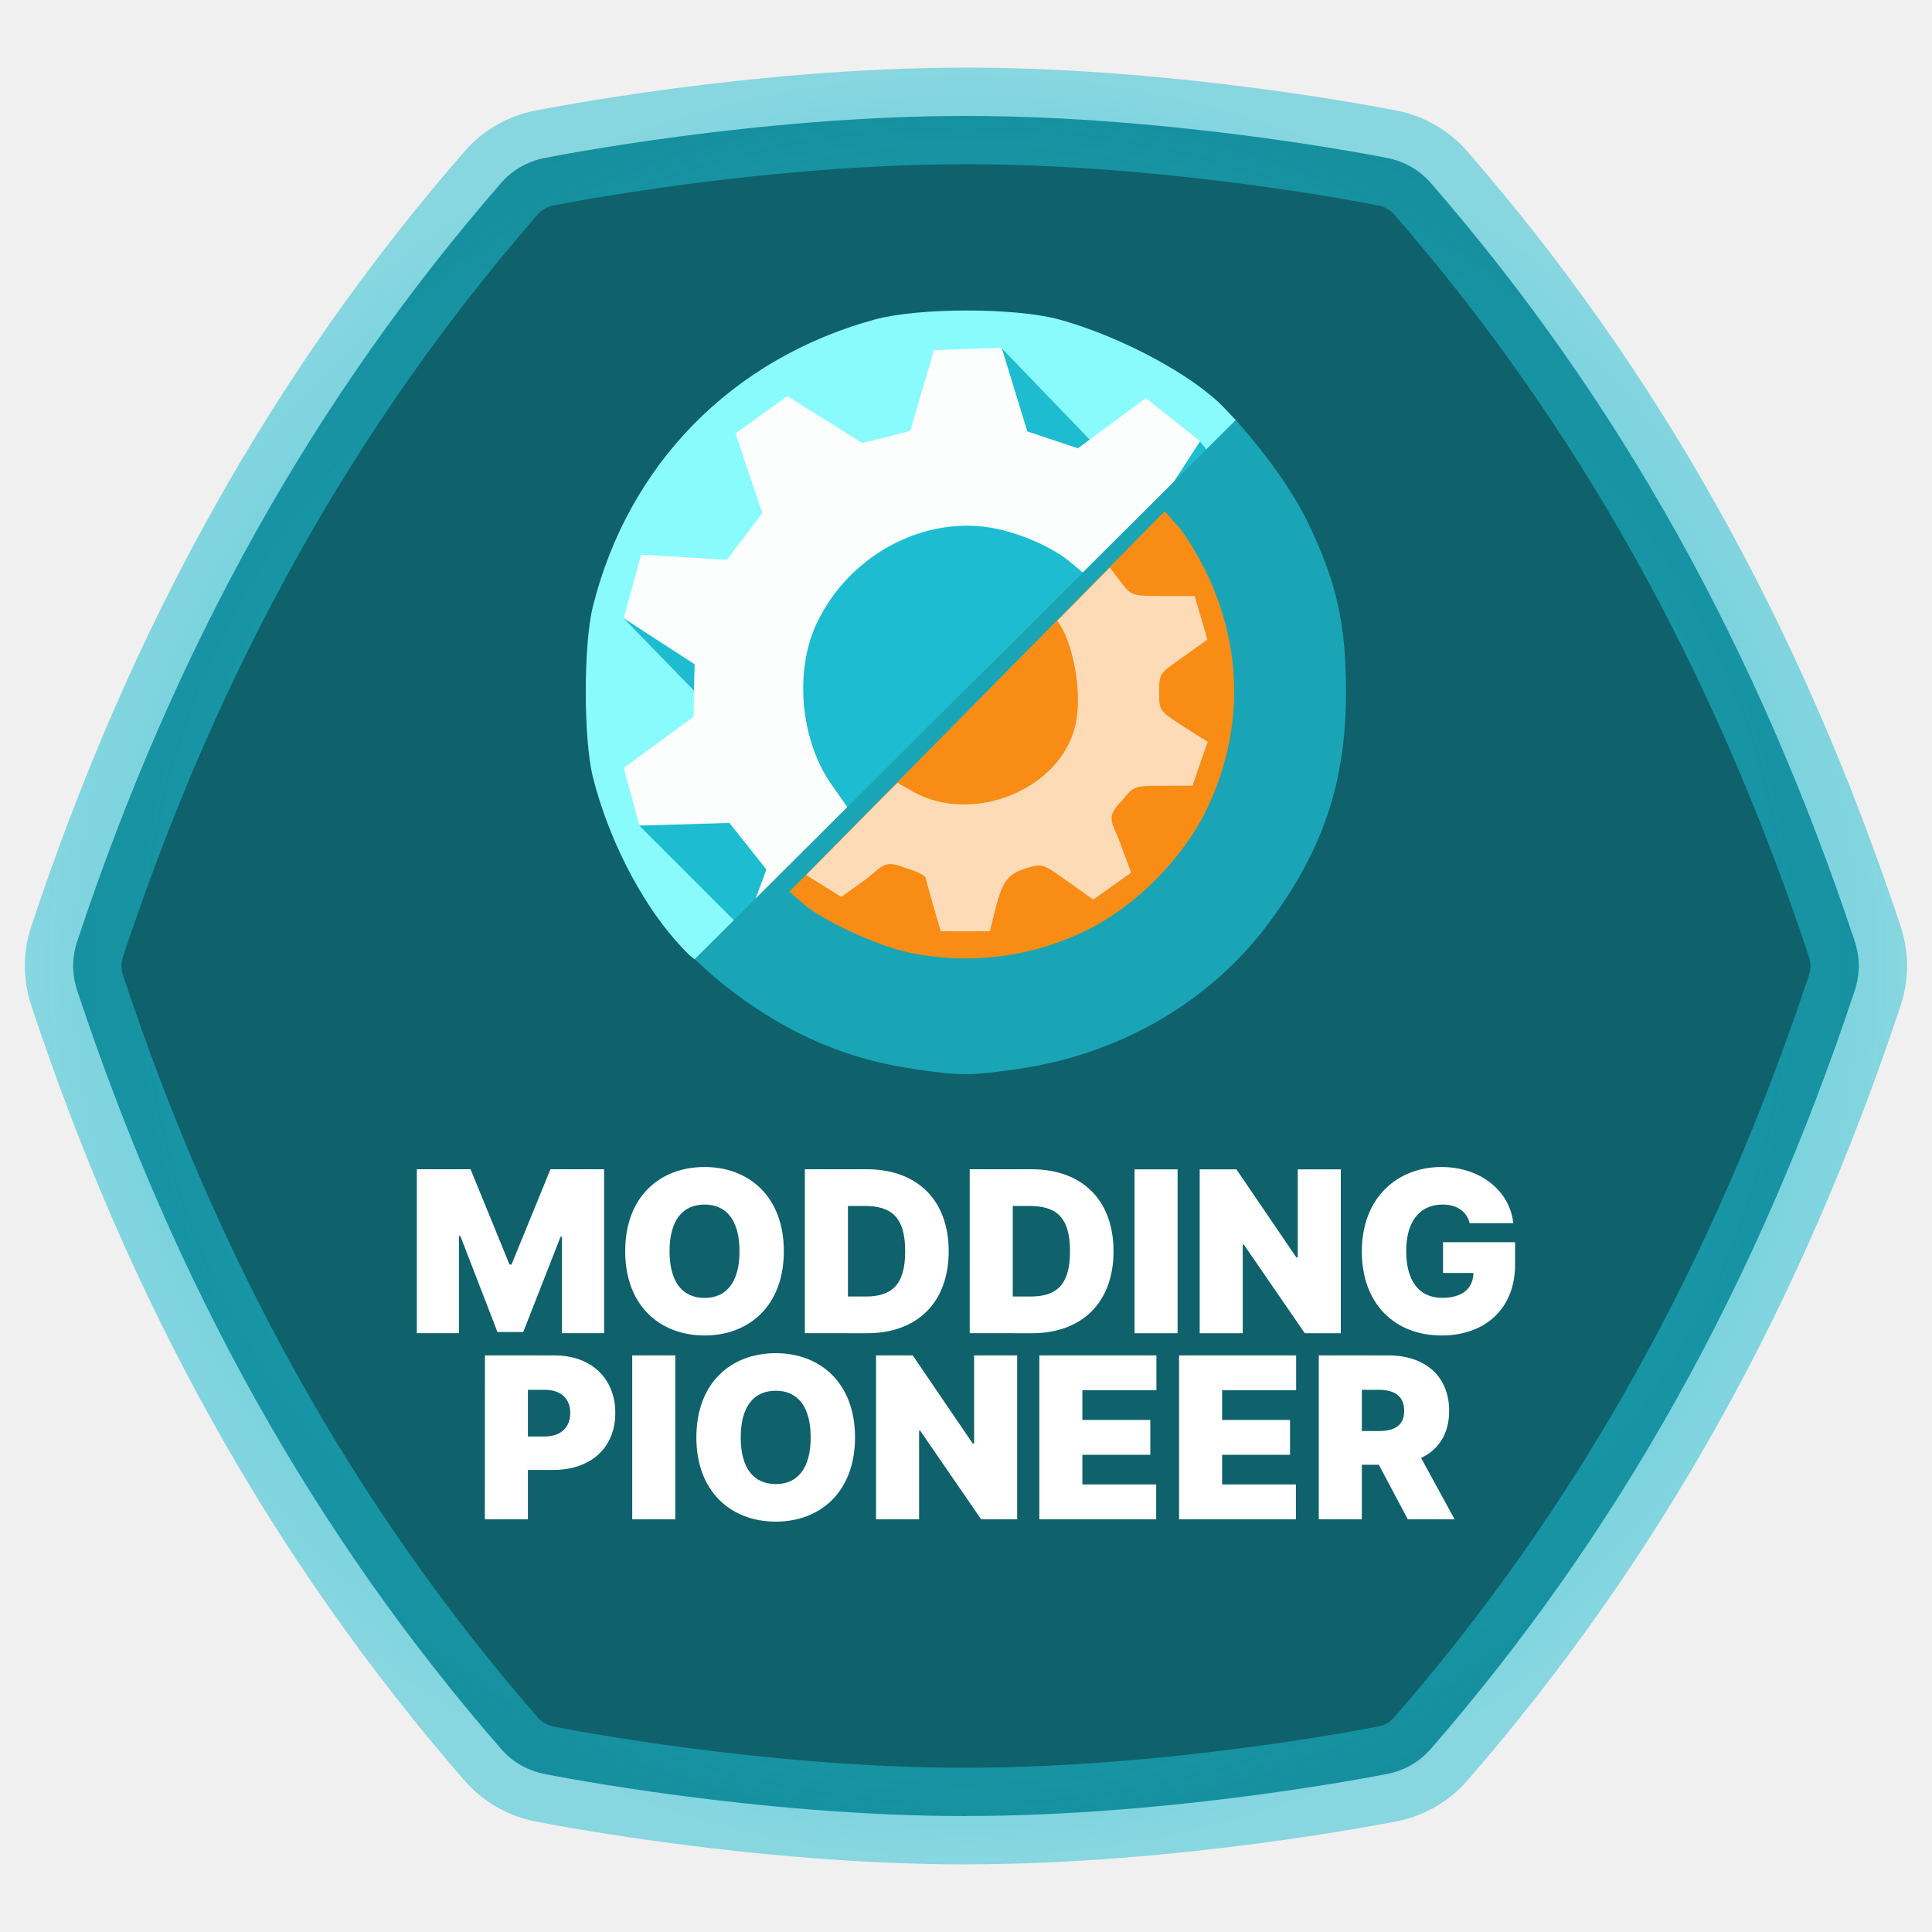
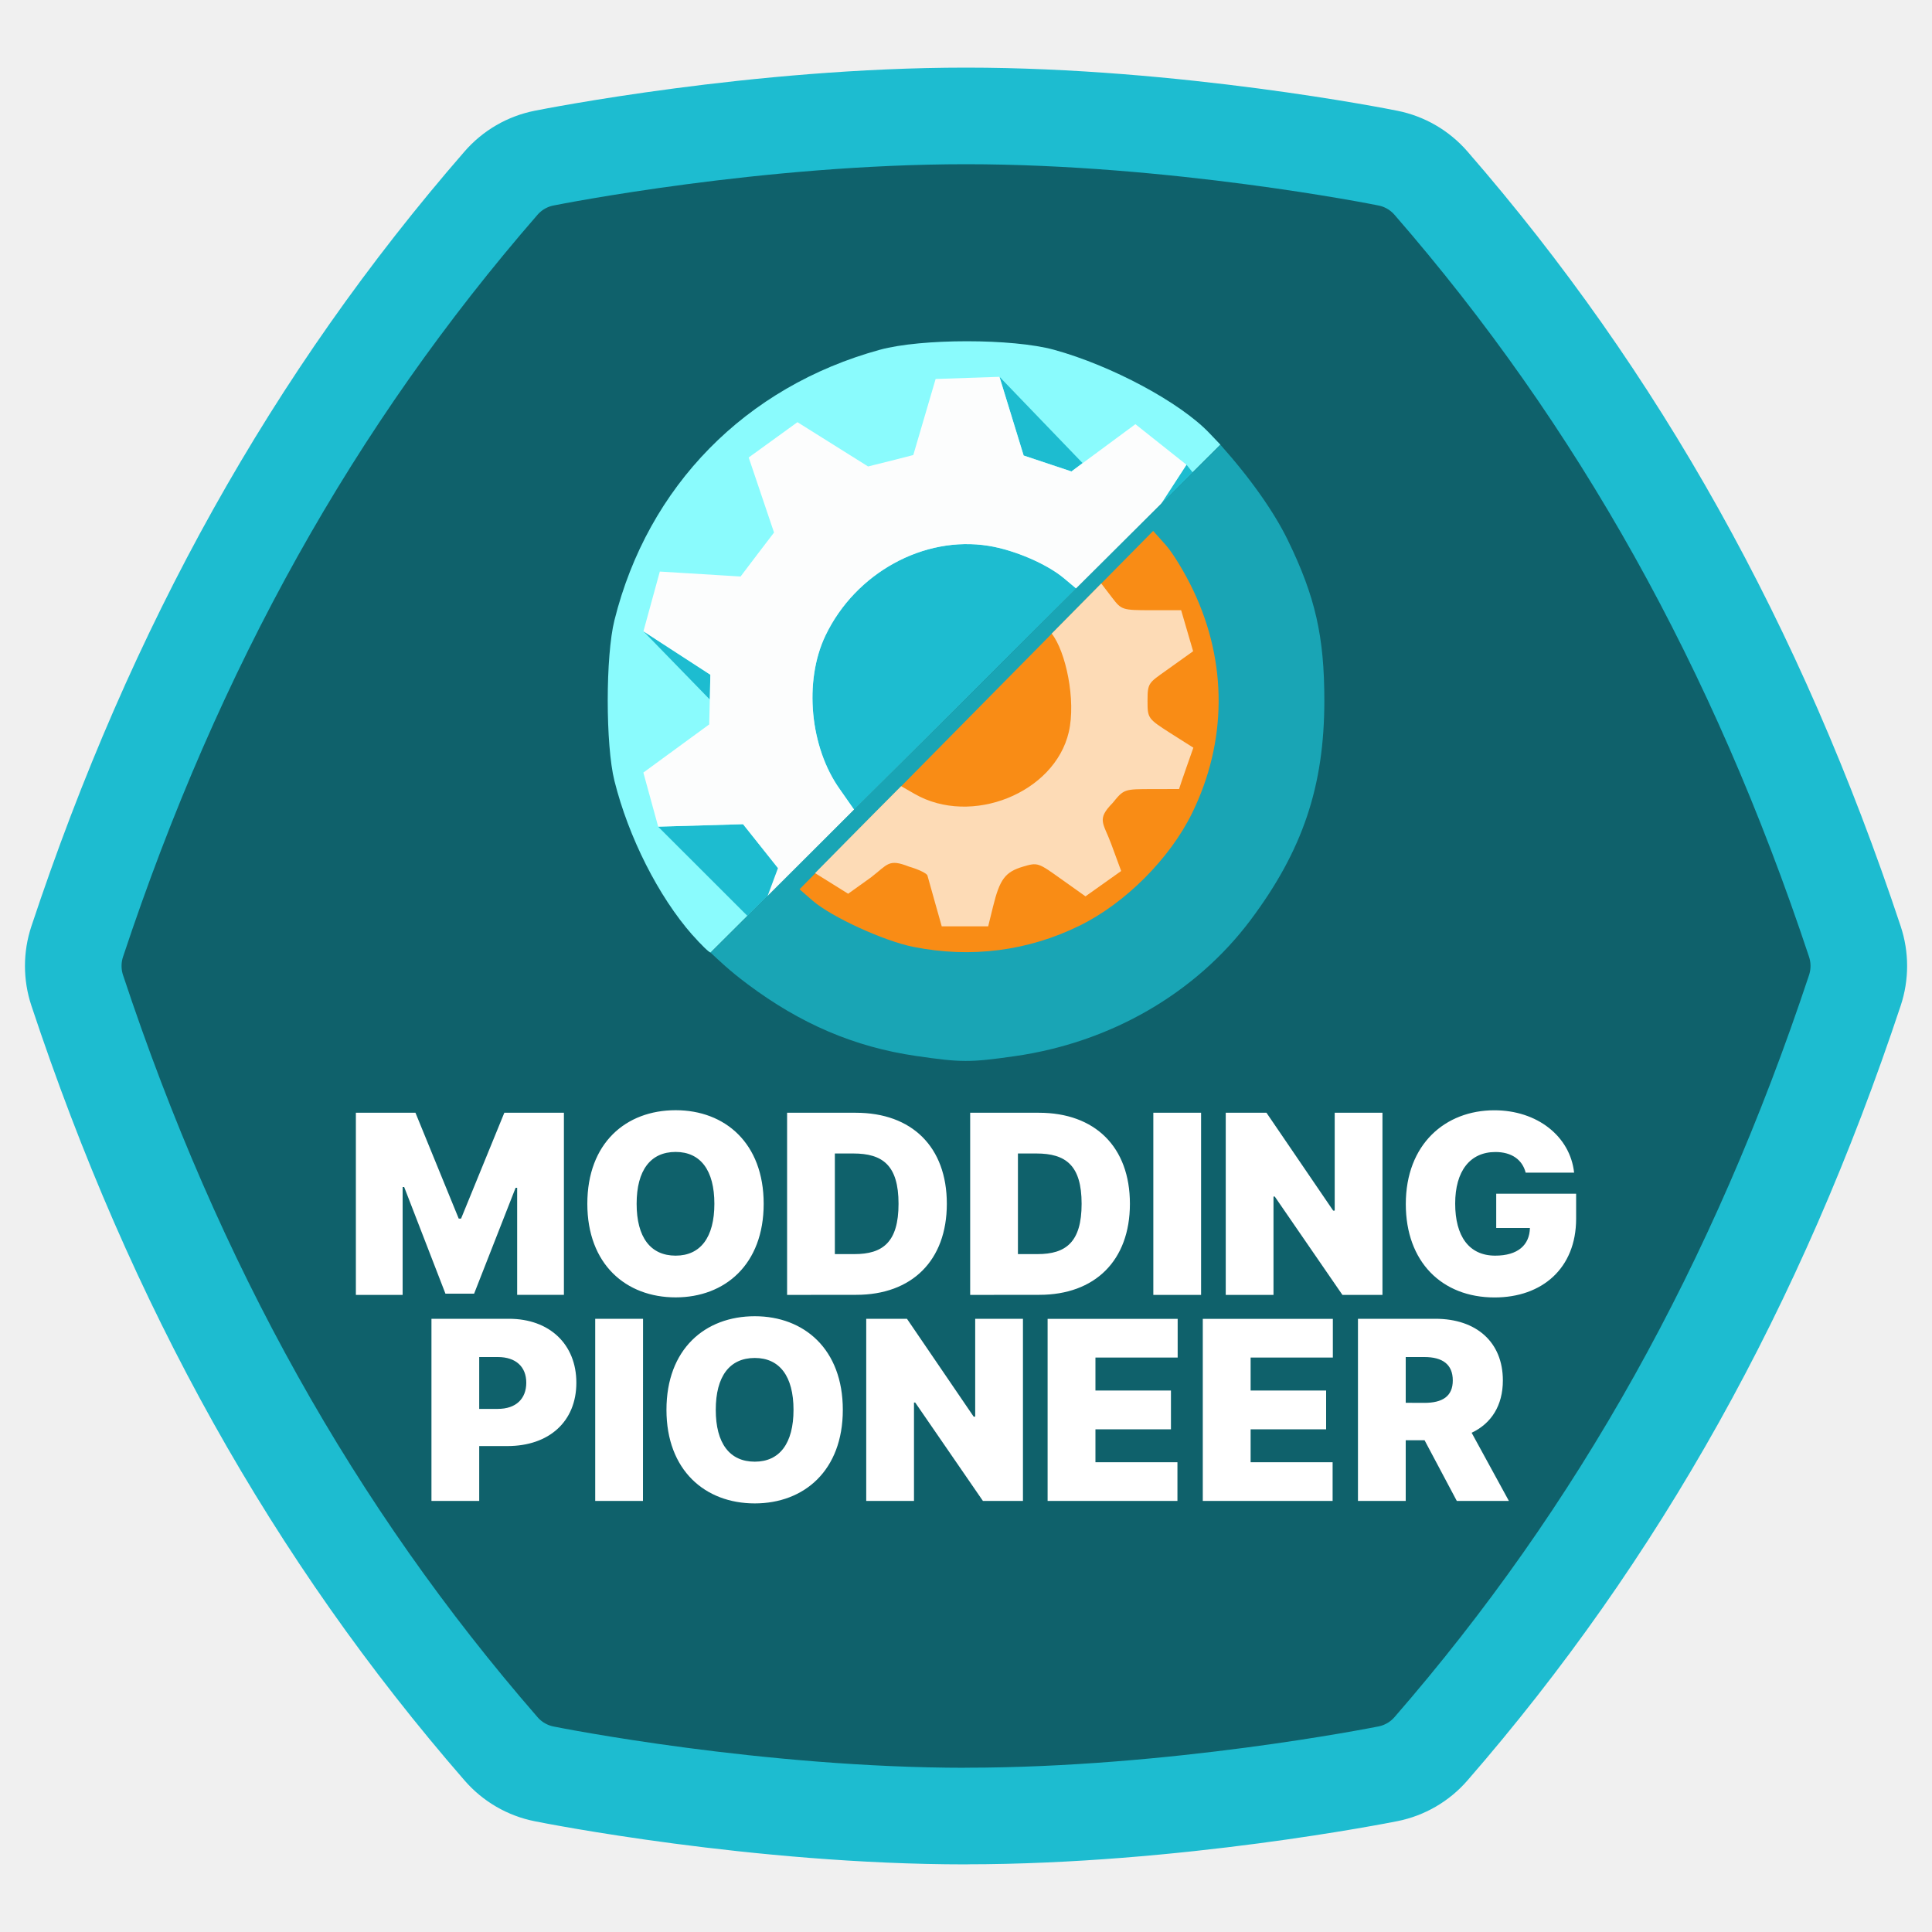
- <svg xmlns="http://www.w3.org/2000/svg" data-name="Layer 1" version="1.1" viewBox="0 0 25 25" xml:space="preserve">
-   <defs>
-     <radialGradient id="moddingPioneerStroke" cx="12.5" cy="12.5" r="12.18" gradientTransform="matrix(1 0 0 .9546 0 .567)" gradientUnits="userSpaceOnUse">
-       <stop stop-color="#1dbcd0" offset="0" />
-       <stop stop-color="#1dbcd0" stop-opacity=".5" offset="1" />
-     </radialGradient>
+ <svg xmlns="http://www.w3.org/2000/svg" id="Layer_1" viewBox="0 0 25 25" data-name="Layer 1" version="1.1" xml:space="preserve" width="25" height="25">
+   <defs id="defs1">
+     <linearGradient id="linearGradient5">
+       <stop style="stop-color:#a59478;stop-opacity:1;" offset="0" id="stop5" />
+       <stop style="stop-color:#a2a578;stop-opacity:0;" offset="1" id="stop6" />
+     </linearGradient>
  </defs>
-   <path d="m12.5 23.5c-2.699 0-5.348-0.523-5.459-0.546-0.217-0.043-0.413-0.157-0.558-0.324-2.425-2.788-4.219-5.998-5.485-9.815-0.068-0.205-0.068-0.426 0-0.631 1.266-3.816 3.06-7.026 5.484-9.814 0.145-0.167 0.341-0.281 0.558-0.324 0.112-0.022 2.76-0.546 5.459-0.546s5.348 0.523 5.459 0.546c0.217 0.043 0.413 0.157 0.558 0.324 2.424 2.788 4.218 5.998 5.485 9.814 0.068 0.205 0.068 0.426 0 0.631-1.267 3.816-3.061 7.026-5.485 9.814-0.145 0.167-0.341 0.281-0.558 0.324-0.112 0.022-2.76 0.546-5.459 0.546z" fill="#0f616b" stroke="url(#moddingPioneerStroke)" stroke-linejoin="round" stroke-width="1.25" />
-   <g fill="#fff" stroke-width="0" style="font-feature-settings:'case';font-variant-ligatures:no-common-ligatures" aria-label="MODDING PIONEER">
-     <path d="m5.394 15.13v2.121h0.545v-1.257h0.018l0.48 1.242h0.334l0.483-1.233h0.018v1.248h0.545v-2.121h-0.694l-0.504 1.233h-0.026l-0.504-1.233zm4.749 1.061c0-0.706-0.451-1.09-1.025-1.09-0.58 0-1.028 0.384-1.028 1.09 0 0.703 0.448 1.09 1.028 1.09 0.574 0 1.025-0.384 1.025-1.09zm-0.574 0c0 0.39-0.161 0.604-0.451 0.604-0.293 0-0.454-0.214-0.454-0.604 0-0.39 0.161-0.604 0.454-0.604 0.29 0 0.451 0.214 0.451 0.604zm1.652 1.061c0.647 0 1.055-0.398 1.055-1.061 0-0.662-0.407-1.061-1.061-1.061h-0.8v2.121zm-0.249-0.475v-1.172h0.214c0.343 0 0.527 0.138 0.527 0.586s-0.185 0.586-0.513 0.586zm2.382 0.475c0.647 0 1.055-0.398 1.055-1.061 0-0.662-0.407-1.061-1.061-1.061h-0.8v2.121zm-0.249-0.475v-1.172h0.214c0.343 0 0.527 0.138 0.527 0.586s-0.185 0.586-0.513 0.586zm2.133-1.646h-0.557v2.121h0.557zm2.112 0h-0.557v1.14h-0.018l-0.776-1.14h-0.475v2.121h0.557v-1.146h0.015l0.788 1.146h0.466zm1.667 0.697h0.565c-0.047-0.425-0.431-0.727-0.929-0.727-0.571 0-1.031 0.396-1.031 1.093 0 0.671 0.419 1.087 1.034 1.087 0.554 0 0.949-0.34 0.949-0.917v-0.29h-0.932v0.398h0.393c-0.004 0.198-0.139 0.322-0.404 0.322-0.305 0-0.466-0.226-0.466-0.606 0-0.378 0.173-0.601 0.469-0.601 0.188 0 0.314 0.088 0.352 0.24z" />
-     <path d="m6.274 19.66h0.557v-0.639h0.328c0.483 0 0.803-0.284 0.803-0.738 0-0.445-0.31-0.744-0.785-0.744h-0.902zm0.557-1.072v-0.604h0.217c0.211 0 0.331 0.114 0.331 0.299 0 0.188-0.12 0.305-0.331 0.305zm1.907-1.049h-0.557v2.121h0.557zm2.326 1.061c0-0.706-0.451-1.09-1.025-1.09-0.58 0-1.028 0.384-1.028 1.09 0 0.703 0.448 1.09 1.028 1.09 0.574 0 1.025-0.384 1.025-1.09zm-0.574 0c0 0.39-0.161 0.604-0.451 0.604-0.293 0-0.454-0.214-0.454-0.604 0-0.39 0.161-0.604 0.454-0.604 0.29 0 0.451 0.214 0.451 0.604zm2.672-1.061h-0.557v1.14h-0.018l-0.776-1.14h-0.475v2.121h0.557v-1.146h0.015l0.788 1.146h0.466zm0.287 2.121h1.512v-0.451h-0.955v-0.384h0.879v-0.451h-0.879v-0.384h0.958v-0.451h-1.515zm1.808 0h1.512v-0.451h-0.955v-0.384h0.879v-0.451h-0.879v-0.384h0.958v-0.451h-1.515zm1.808 0h0.557v-0.706h0.22l0.375 0.706h0.606l-0.434-0.794c0.229-0.108 0.363-0.316 0.363-0.609 0-0.448-0.31-0.718-0.785-0.718h-0.902zm0.557-1.143v-0.533h0.217c0.211 0 0.331 0.085 0.331 0.273 0 0.185-0.12 0.261-0.331 0.261z" />
-   </g>
-   <g stroke-width=".052">
-     <path d="m8.742 12.17c-0.466-0.53-0.877-1.342-1.07-2.115-0.123-0.491-0.123-1.716 0-2.207 0.46-1.841 1.801-3.207 3.645-3.713 0.569-0.156 1.823-0.156 2.392 0 0.791 0.217 1.731 0.721 2.133 1.144l0.152 0.16-7.001 6.975c-0.02 0-0.133-0.109-0.25-0.243z" fill="#8afbfd" />
-     <path d="m9.499 11.91-1.226-1.226 1.166-0.034 0.586 0.737zm-1.429-3.909 0.919 0.596-0.008 0.341zm7.458-2.289 0.085 0.106-0.435 0.434zm-1.579 0.093-0.656-0.218-0.332-1.082 1.141 1.185zm0.065 1.607-0.166-0.139c-0.234-0.196-0.676-0.387-1.037-0.445-0.891-0.143-1.83 0.373-2.24 1.233-0.299 0.627-0.214 1.535 0.199 2.11l0.195 0.279z" fill="#1dbcd0" />
-     <path d="m9.77 11.65 0.148-0.401-0.479-0.603-1.166 0.034-0.203-0.743 0.904-0.662 0.016-0.682-0.919-0.596 0.226-0.82 1.109 0.067 0.459-0.604-0.348-1.03 0.67-0.485 0.97 0.608c0.062-0.016 0.25-0.062 0.382-0.095l0.239-0.062 0.307-1.045 0.876-0.03 0.332 1.082 0.656 0.218 0.878-0.65 0.701 0.557-0.351 0.54-1.164 1.159-0.166-0.139c-0.234-0.196-0.676-0.387-1.037-0.445-0.891-0.143-1.83 0.373-2.24 1.233-0.299 0.627-0.214 1.535 0.199 2.11l0.195 0.279z" fill="#fcfdfd" />
-     <path d="m11.81 13.83c-0.843-0.123-1.587-0.44-2.316-0.988-0.245-0.184-0.385-0.32-0.504-0.431l7.001-6.975c0.423 0.475 0.74 0.931 0.926 1.312 0.376 0.772 0.5 1.319 0.5 2.202 0 1.177-0.297 2.059-1.016 3.017-0.755 1.006-1.923 1.68-3.238 1.867-0.617 0.088-0.736 0.088-1.354-0.003z" fill="#19a5b5" />
-     <path d="m11.78 12.33c-0.407-0.081-1.128-0.412-1.385-0.635l-0.181-0.157 4.857-4.922 0.175 0.197c0.096 0.108 0.266 0.389 0.377 0.623 0.469 0.989 0.462 2.077-0.019 3.058-0.306 0.625-0.919 1.238-1.544 1.544-0.711 0.349-1.493 0.449-2.28 0.292z" fill="#f98c15" />
-     <path d="m12.08 11.73c-0.05-0.178-0.098-0.346-0.105-0.375-0.007-0.028-0.121-0.083-0.253-0.122-0.283-0.112-0.29-0.032-0.522 0.148l-0.314 0.225-0.454-0.283s0.785-0.797 1.182-1.194l0.184 0.106c0.778 0.448 1.923-0.012 2.117-0.849 0.102-0.44-0.042-1.112-0.234-1.352l0.68-0.689 0.149 0.194c0.13 0.17 0.138 0.173 0.54 0.173h0.409l0.165 0.564-0.371 0.265c-0.238 0.17-0.254 0.171-0.254 0.41 0 0.246 2e-3 0.248 0.31 0.447 0.144 0.093 0.319 0.201 0.319 0.201s-0.176 0.498-0.197 0.568l-0.363 7.67e-4c-0.391 8.25e-4 -0.392-2e-3 -0.548 0.19-0.226 0.23-0.127 0.274-0.02 0.564l0.137 0.371-0.491 0.348-0.331-0.236c-0.318-0.227-0.322-0.234-0.529-0.172-0.243 0.073-0.317 0.172-0.41 0.547l-0.067 0.271h-0.636z" fill="#fddbb6" />
+   <g id="g24" style="display:inline">
+     <path d="m 12.501,23.5 c -2.699,0 -5.348,-0.523 -5.459,-0.546 -0.217,-0.043 -0.413,-0.157 -0.558,-0.324 -2.425,-2.788 -4.219,-5.998 -5.485,-9.815 -0.068,-0.205 -0.068,-0.426 0,-0.631 1.266,-3.816 3.06,-7.026 5.484,-9.814 0.145,-0.167 0.341,-0.281 0.558,-0.324 0.112,-0.022 2.76,-0.546 5.459,-0.546 2.699,0 5.348,0.523 5.459,0.546 0.217,0.043 0.413,0.157 0.558,0.324 2.424,2.788 4.218,5.998 5.485,9.814 0.068,0.205 0.068,0.426 0,0.631 -1.267,3.816 -3.061,7.026 -5.485,9.814 -0.145,0.167 -0.341,0.281 -0.558,0.324 -0.112,0.022 -2.76,0.546 -5.459,0.546 z" id="path1" style="display:inline;fill:#0f616b;fill-opacity:1;stroke:#1dbcd0;stroke-width:1.25;stroke-linejoin:round;stroke-dasharray:none;stroke-opacity:1" />
+     <path style="display:inline;fill:#8afbfd;stroke-width:0.049" d="M 8.959,12.098 C 8.52,11.599 8.133,10.833 7.951,10.105 c -0.116,-0.463 -0.116,-1.617 0,-2.08 0.433,-1.735 1.697,-3.022 3.434,-3.499 0.536,-0.147 1.718,-0.147 2.254,0 0.745,0.205 1.631,0.68 2.01,1.078 l 0.143,0.15 -6.597,6.572 c -0.019,0 -0.125,-0.103 -0.236,-0.229 z" id="path1-4" />
+     <path style="display:inline;fill:#1dbcd0;stroke-width:0.049" d="m 9.672,11.852 -1.156,-1.155 1.099,-0.032 0.552,0.694 z M 8.326,8.169 9.192,8.731 9.185,9.052 Z m 7.027,-2.156 0.08,0.1 -0.41,0.409 z M 13.865,6.1 13.246,5.894 12.933,4.875 14.008,5.992 Z m 0.061,1.514 -0.156,-0.131 C 13.549,7.299 13.132,7.118 12.792,7.063 11.953,6.928 11.068,7.415 10.681,8.225 10.399,8.816 10.48,9.671 10.868,10.214 l 0.184,0.263 z" id="path2-1" />
+     <path style="display:inline;fill:#fcfdfd;stroke-width:0.049" d="M 9.927,11.61 10.067,11.233 9.615,10.665 8.517,10.697 8.325,9.997 9.177,9.374 9.185,9.052 9.192,8.731 8.326,8.169 8.538,7.396 9.583,7.46 9.799,7.175 10.016,6.891 9.688,5.92 l 0.631,-0.457 0.914,0.573 c 0.058,-0.015 0.236,-0.058 0.36,-0.09 l 0.225,-0.058 0.289,-0.984 0.826,-0.028 0.313,1.019 0.618,0.206 0.828,-0.612 0.661,0.525 -0.331,0.509 -1.097,1.092 -0.156,-0.131 C 13.549,7.299 13.132,7.118 12.792,7.063 11.953,6.928 11.068,7.415 10.681,8.225 10.399,8.816 10.48,9.671 10.868,10.214 l 0.184,0.263 z" id="path3-1" />
+     <path style="display:inline;fill:#19a5b5;stroke-width:0.049" d="M 11.853,13.664 C 11.058,13.548 10.358,13.249 9.671,12.733 9.439,12.56 9.308,12.432 9.195,12.327 L 15.792,5.755 c 0.399,0.447 0.698,0.877 0.873,1.236 0.354,0.727 0.472,1.243 0.472,2.074 0,1.109 -0.28,1.94 -0.957,2.843 -0.712,0.948 -1.812,1.583 -3.051,1.759 -0.582,0.083 -0.693,0.082 -1.275,-0.003 z" id="path4" />
+     <path style="display:inline;fill:#f98c15;stroke-width:0.049" d="m 11.821,12.253 c -0.384,-0.076 -1.063,-0.388 -1.305,-0.598 l -0.17,-0.148 4.576,-4.637 0.165,0.185 c 0.091,0.102 0.251,0.366 0.355,0.587 0.442,0.932 0.436,1.957 -0.017,2.881 -0.289,0.589 -0.866,1.166 -1.455,1.455 -0.67,0.329 -1.407,0.423 -2.149,0.275 z" id="path5" />
+     <path style="display:inline;fill:#fddbb6;stroke-width:0.049" d="m 12.1,11.682 c -0.047,-0.167 -0.092,-0.326 -0.099,-0.353 -0.007,-0.027 -0.114,-0.079 -0.238,-0.115 -0.267,-0.105 -0.273,-0.03 -0.492,0.139 -0.296,0.212 -0.296,0.212 -0.296,0.212 l -0.428,-0.267 c 0,0 0.74,-0.751 1.114,-1.125 l 0.174,0.1 c 0.733,0.422 1.812,-0.011 1.995,-0.8 0.096,-0.414 -0.04,-1.047 -0.221,-1.274 l 0.641,-0.649 0.14,0.183 c 0.123,0.16 0.13,0.163 0.509,0.163 h 0.385 l 0.155,0.531 -0.35,0.25 c -0.225,0.16 -0.24,0.161 -0.24,0.387 0,0.231 0.002,0.234 0.293,0.421 0.136,0.087 0.3,0.19 0.3,0.19 0,0 -0.166,0.469 -0.185,0.535 l -0.342,7.23e-4 c -0.368,7.77e-4 -0.37,-0.002 -0.517,0.179 -0.213,0.217 -0.119,0.258 -0.019,0.531 l 0.129,0.35 -0.462,0.328 -0.312,-0.222 c -0.299,-0.213 -0.303,-0.22 -0.498,-0.162 -0.229,0.069 -0.299,0.162 -0.386,0.516 l -0.063,0.256 H 12.486 12.186 Z" id="path6" />
+     <g id="text22" style="font-weight:900;font-size:3.333px;line-height:0.8;font-family:Pretendard;-inkscape-font-specification:'Pretendard Heavy';font-variant-ligatures:no-common-ligatures;font-feature-settings:'case';text-align:center;text-anchor:middle;fill:#ffffff;stroke-width:0" aria-label="MODDING&#10;PIONEER">
+       <path d="m 4.605,14.399 v 2.357 h 0.605 v -1.396 h 0.02 l 0.534,1.38 h 0.371 l 0.537,-1.37 h 0.02 V 16.755 H 7.297 V 14.399 H 6.526 L 5.966,15.769 H 5.936 L 5.376,14.399 Z m 5.277,1.178 c 0,-0.785 -0.501,-1.211 -1.139,-1.211 -0.645,0 -1.143,0.426 -1.143,1.211 0,0.781 0.498,1.211 1.143,1.211 0.638,0 1.139,-0.426 1.139,-1.211 z m -0.638,0 c 0,0.433 -0.179,0.671 -0.501,0.671 -0.326,0 -0.505,-0.238 -0.505,-0.671 0,-0.433 0.179,-0.671 0.505,-0.671 0.322,0 0.501,0.238 0.501,0.671 z M 11.08,16.755 c 0.719,0 1.172,-0.443 1.172,-1.178 0,-0.736 -0.452,-1.178 -1.178,-1.178 h -0.889 v 2.357 z m -0.277,-0.527 v -1.302 h 0.238 c 0.381,0 0.586,0.153 0.586,0.651 0,0.498 -0.205,0.651 -0.57,0.651 z m 2.646,0.527 c 0.719,0 1.172,-0.443 1.172,-1.178 0,-0.736 -0.452,-1.178 -1.178,-1.178 h -0.889 v 2.357 z m -0.277,-0.527 v -1.302 h 0.238 c 0.381,0 0.586,0.153 0.586,0.651 0,0.498 -0.205,0.651 -0.57,0.651 z m 2.37,-1.829 h -0.618 v 2.357 h 0.618 z m 2.347,0 h -0.618 v 1.266 h -0.02 l -0.863,-1.266 H 15.861 v 2.357 h 0.618 v -1.273 h 0.016 l 0.876,1.273 h 0.518 z m 1.852,0.775 h 0.628 c -0.052,-0.472 -0.479,-0.807 -1.032,-0.807 -0.635,0 -1.146,0.439 -1.146,1.214 0,0.745 0.465,1.208 1.149,1.208 0.615,0 1.055,-0.378 1.055,-1.019 V 15.447 H 19.361 v 0.443 h 0.436 c -0.005,0.22 -0.155,0.358 -0.449,0.358 -0.339,0 -0.518,-0.251 -0.518,-0.674 0,-0.42 0.192,-0.667 0.521,-0.667 0.208,0 0.348,0.098 0.391,0.267 z" id="path2" />
+       <path d="m 5.583,19.422 h 0.618 v -0.71 h 0.365 c 0.537,0 0.892,-0.316 0.892,-0.82 0,-0.495 -0.345,-0.827 -0.872,-0.827 H 5.583 Z m 0.618,-1.191 v -0.671 h 0.241 c 0.234,0 0.368,0.127 0.368,0.332 0,0.208 -0.133,0.339 -0.368,0.339 z M 8.321,17.065 H 7.702 v 2.357 h 0.618 z m 2.585,1.178 c 0,-0.785 -0.501,-1.211 -1.139,-1.211 -0.645,0 -1.143,0.426 -1.143,1.211 0,0.781 0.498,1.211 1.143,1.211 0.638,0 1.139,-0.426 1.139,-1.211 z m -0.638,0 c 0,0.433 -0.179,0.671 -0.501,0.671 -0.326,0 -0.505,-0.238 -0.505,-0.671 0,-0.433 0.179,-0.671 0.505,-0.671 0.322,0 0.501,0.238 0.501,0.671 z m 2.969,-1.178 h -0.618 v 1.266 h -0.02 l -0.863,-1.266 h -0.527 v 2.357 H 11.827 V 18.149 h 0.016 l 0.876,1.273 h 0.518 z m 0.319,2.357 h 1.68 v -0.501 h -1.061 v -0.426 h 0.977 V 17.993 h -0.977 v -0.426 h 1.064 v -0.501 h -1.683 z m 2.008,0 h 1.68 v -0.501 h -1.061 v -0.426 h 0.977 V 17.993 h -0.977 v -0.426 h 1.064 v -0.501 h -1.683 z m 2.008,0 h 0.618 v -0.785 h 0.244 l 0.417,0.785 h 0.674 l -0.482,-0.882 c 0.254,-0.12 0.404,-0.352 0.404,-0.677 0,-0.498 -0.345,-0.798 -0.872,-0.798 h -1.003 z m 0.618,-1.27 v -0.592 h 0.241 c 0.234,0 0.368,0.094 0.368,0.303 0,0.205 -0.133,0.29 -0.368,0.29 z" id="path3" />
+     </g>
  </g>
</svg>
